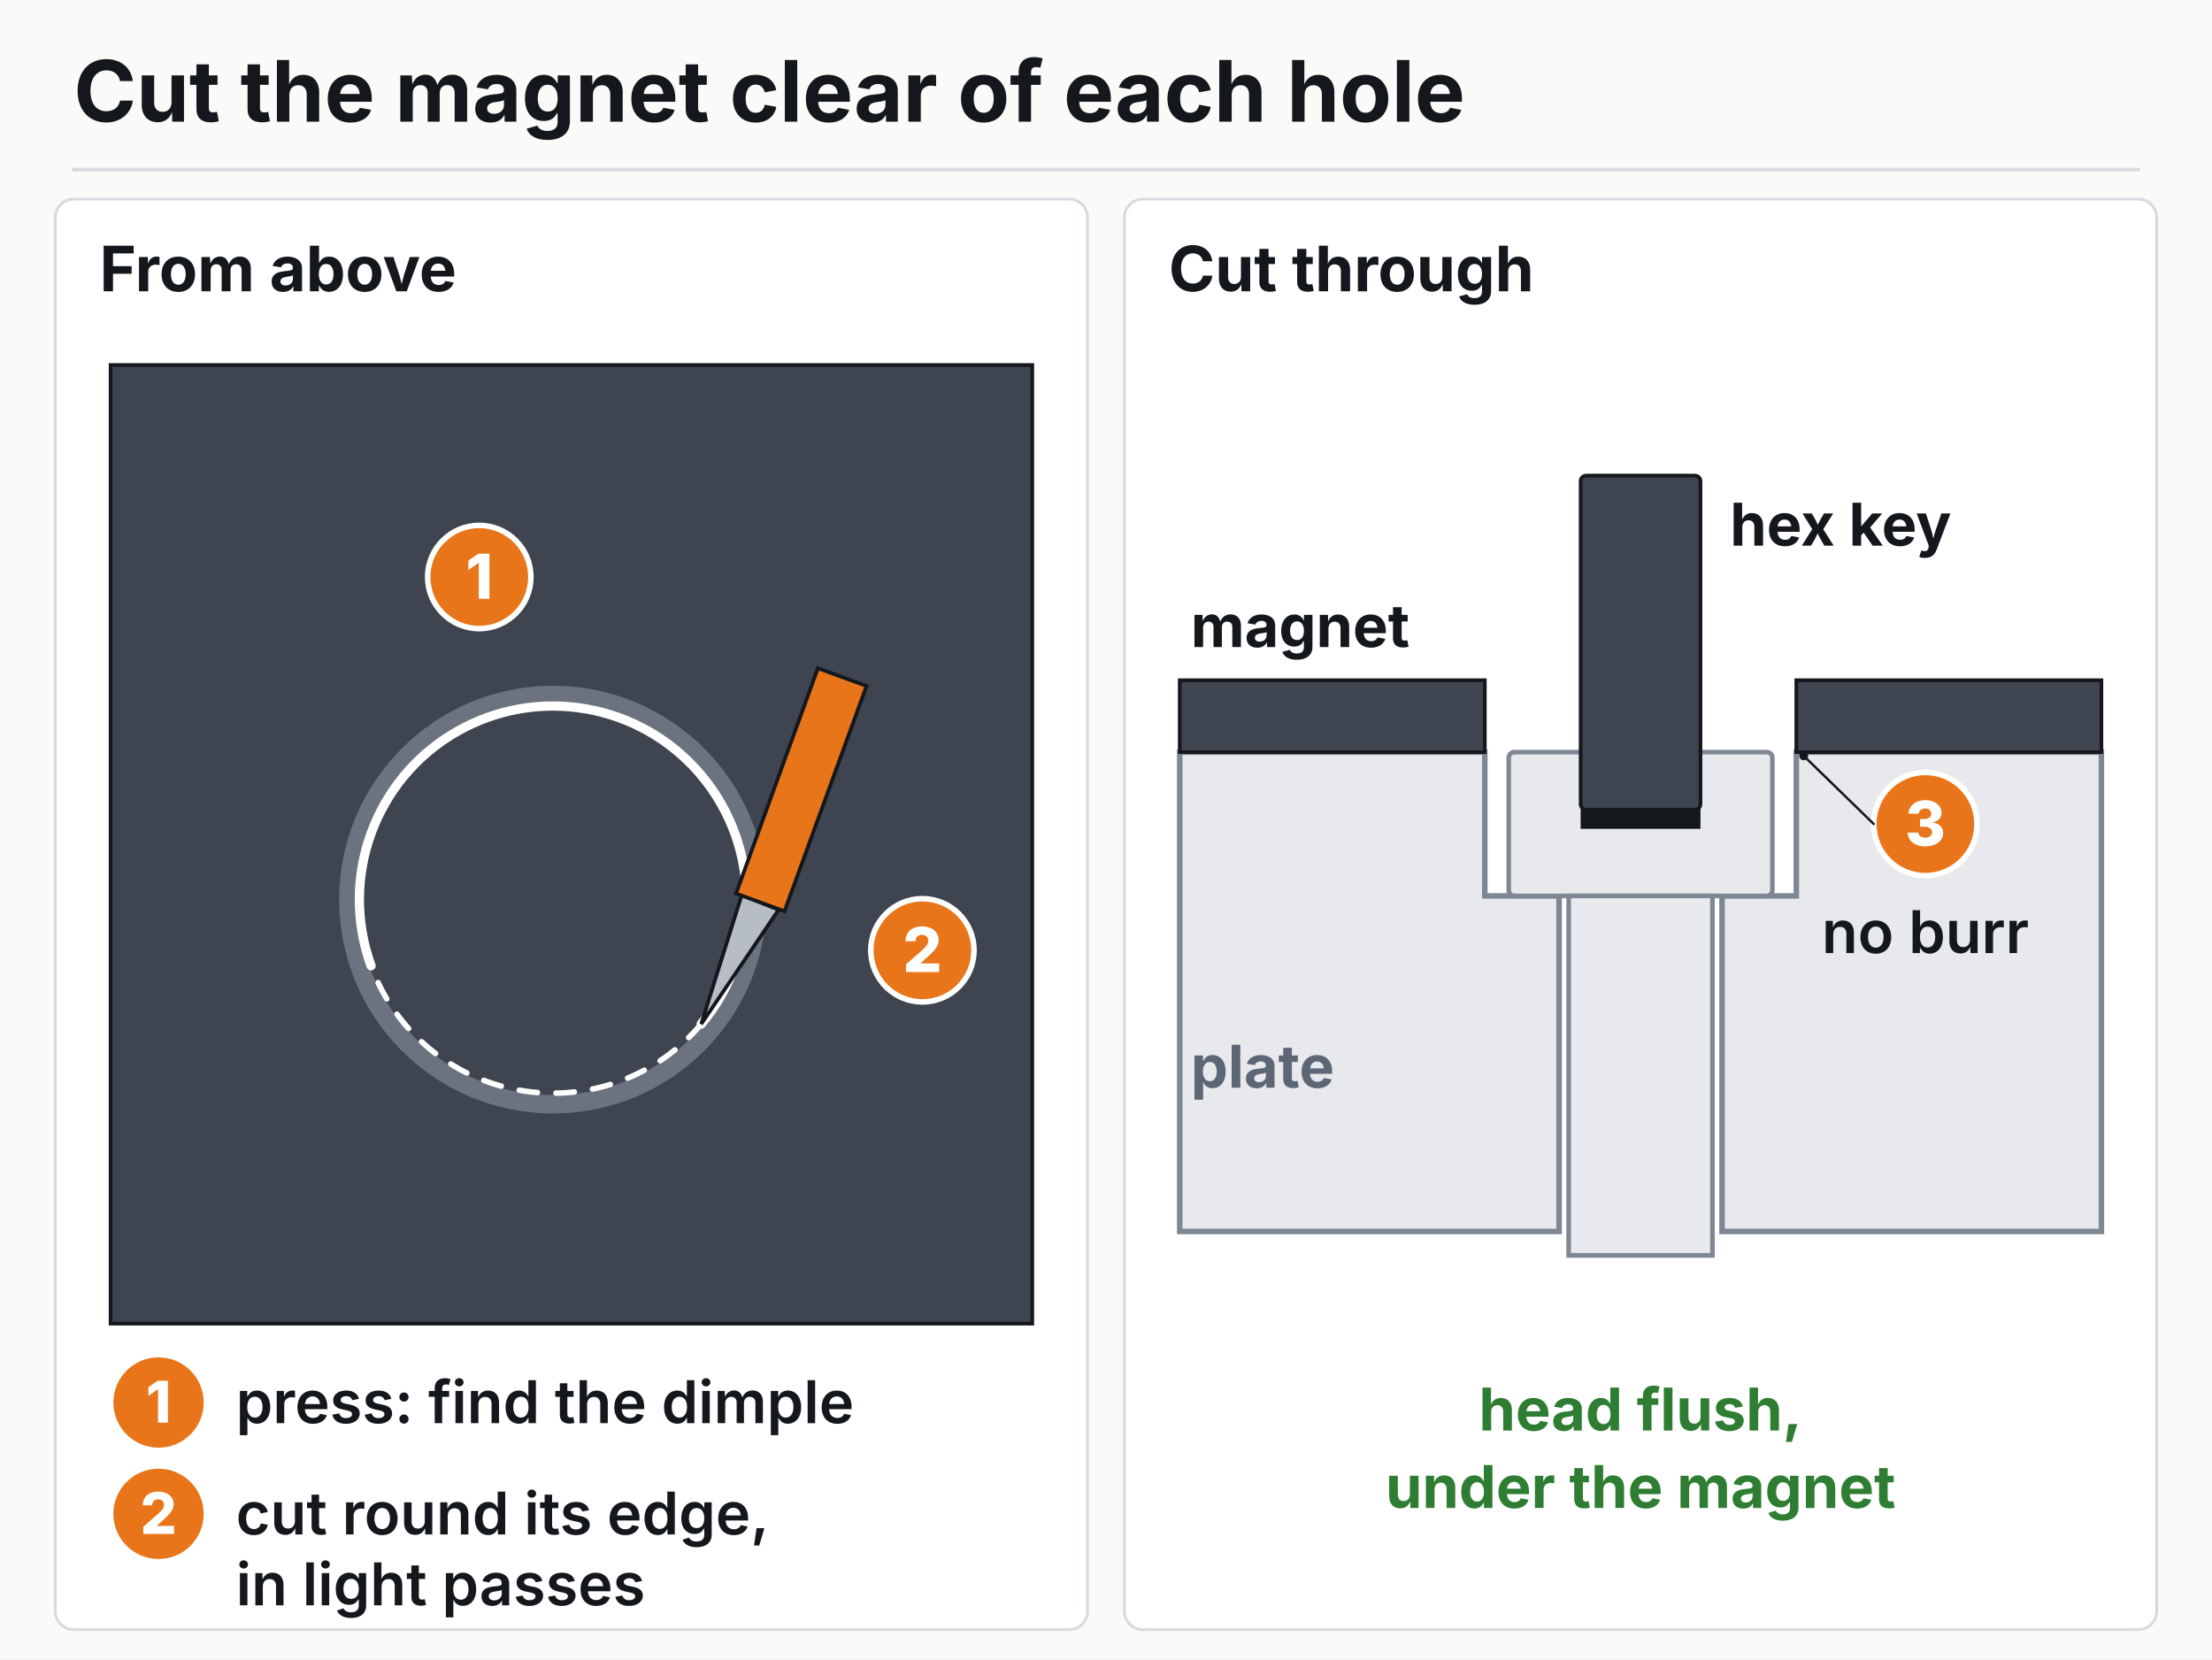
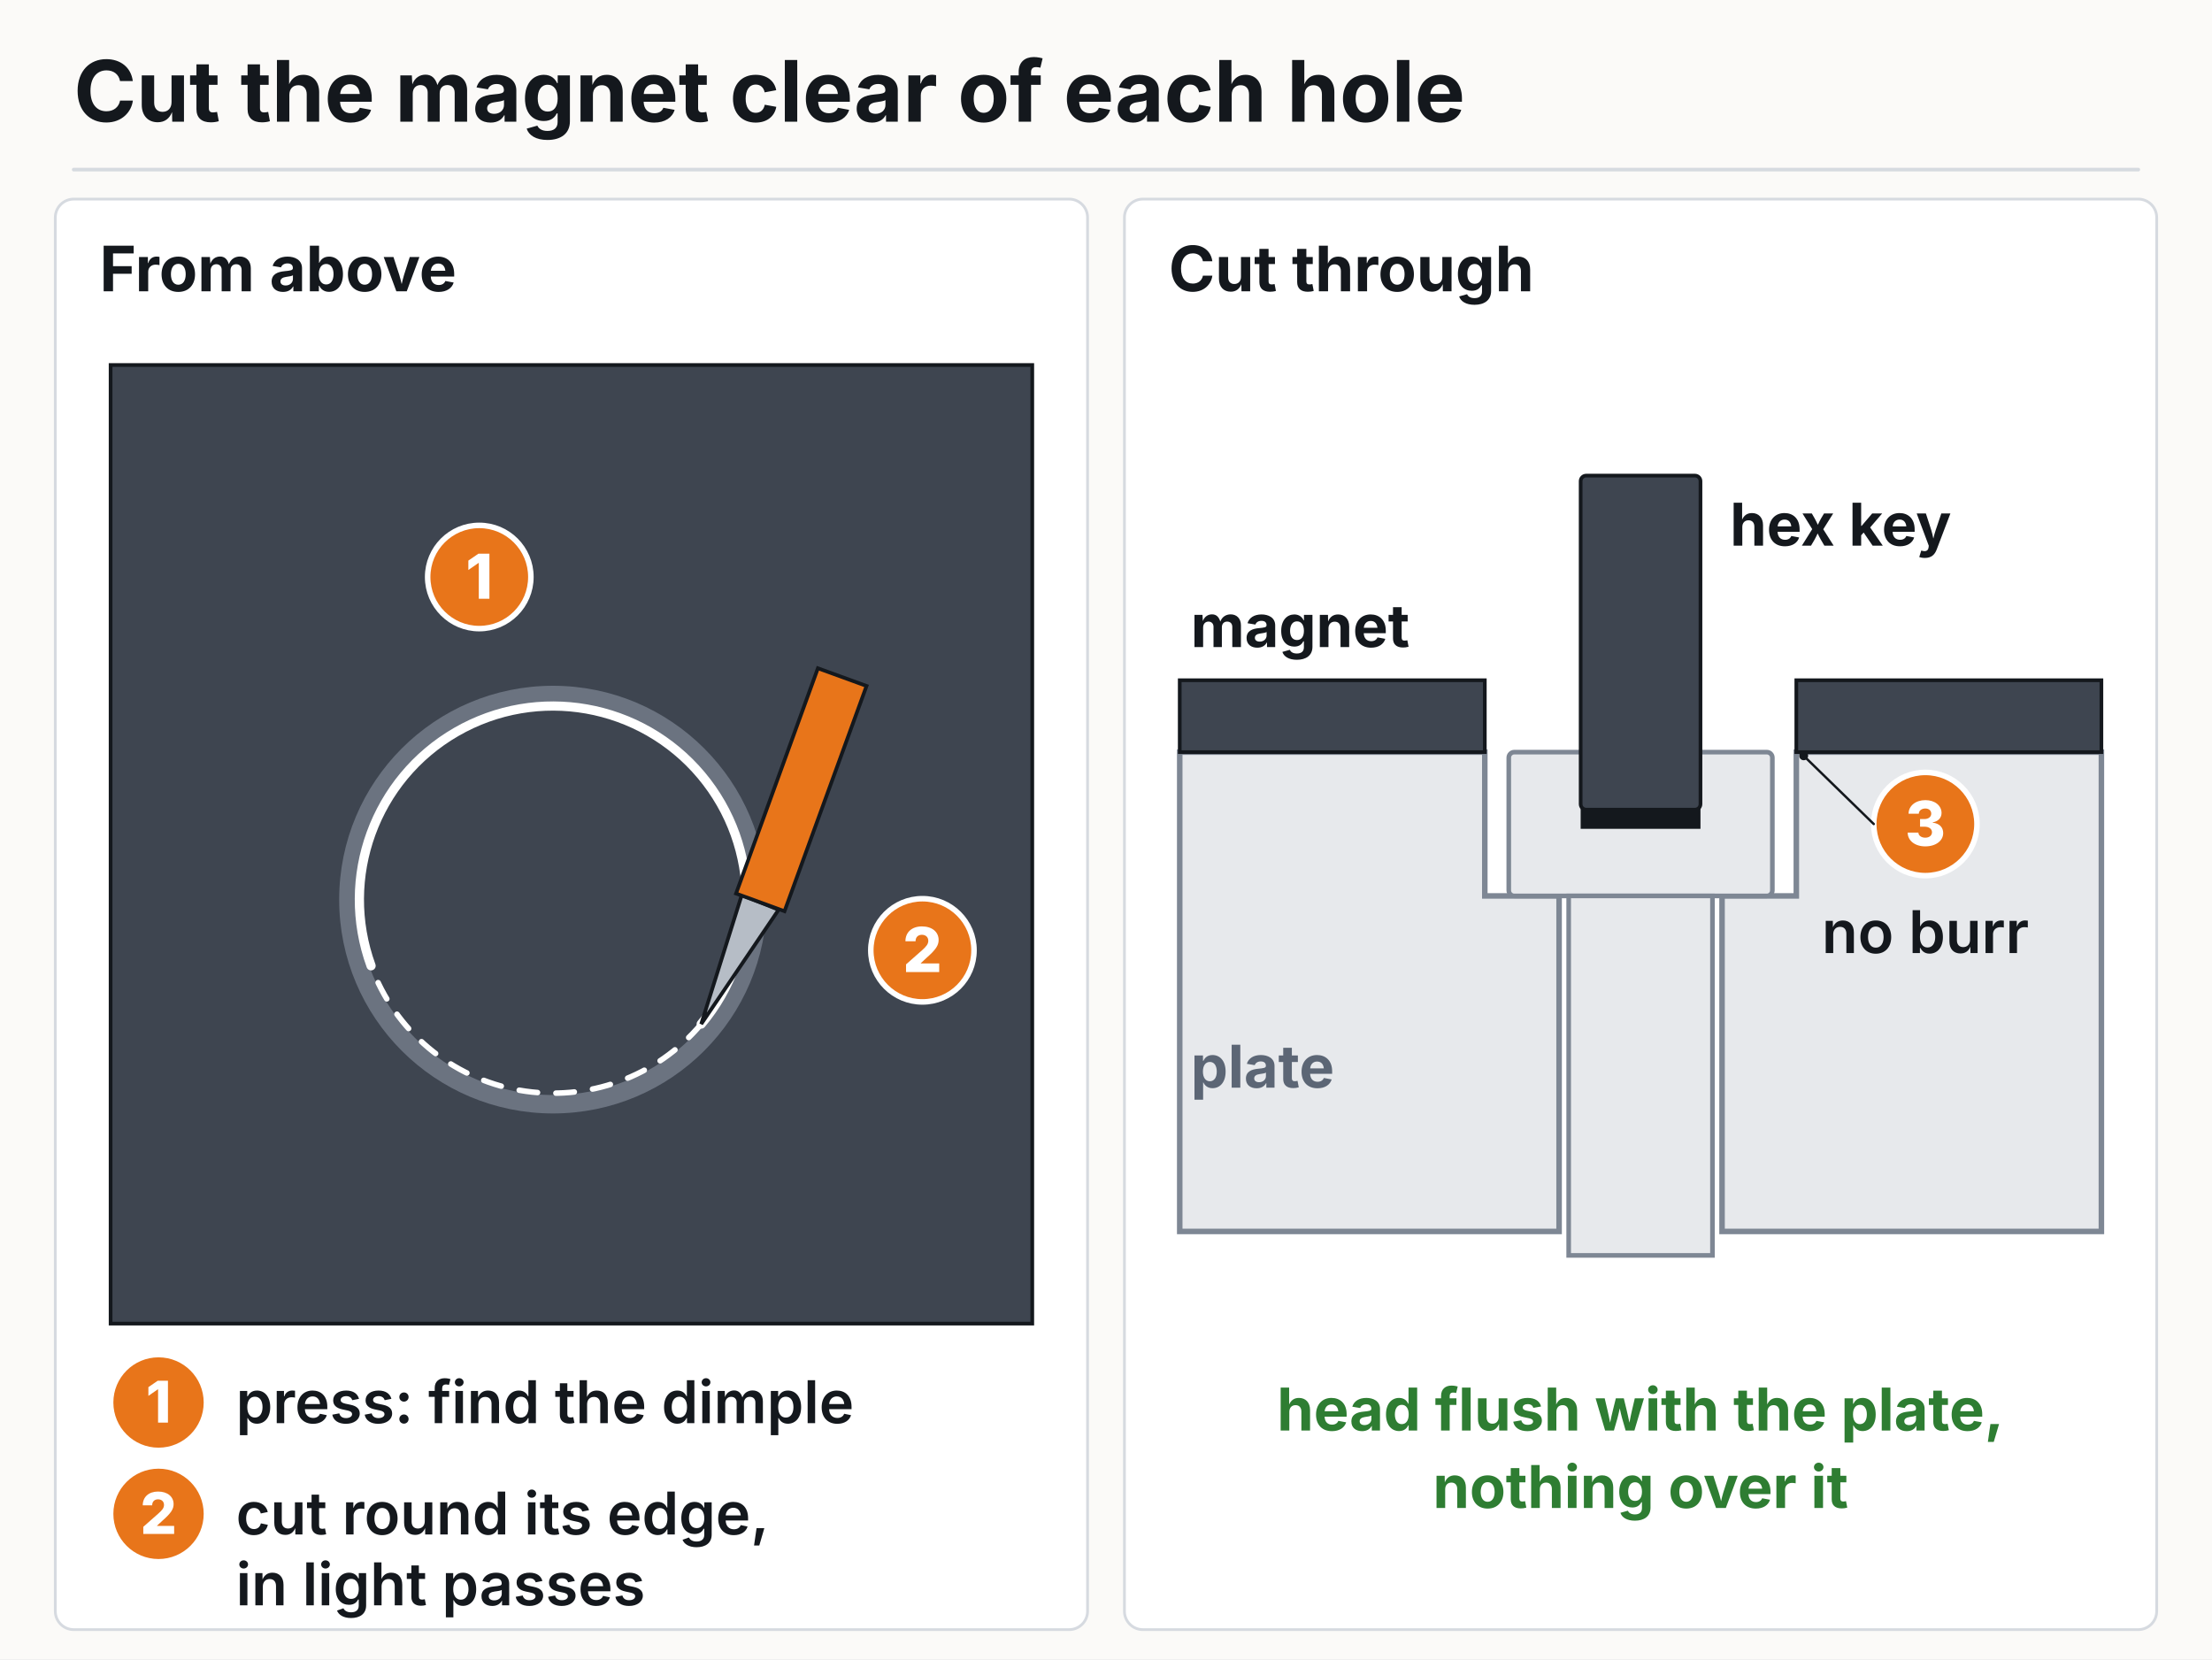
<svg xmlns="http://www.w3.org/2000/svg" viewBox="0 0 1200 900" width="1200" height="900" role="img" aria-label="Cutting the magnet clear of a screw hole" style="color:#14181D">
  <defs>
    <marker id="arw" viewBox="0 0 10 10" refX="9" refY="5" markerWidth="7" markerHeight="7" orient="auto-start-reverse">
      <path d="M0,0 L10,5 L0,10 z" fill="#14181D" />
    </marker>
    <marker id="arwm" viewBox="0 0 10 10" refX="9" refY="5" markerWidth="7" markerHeight="7" orient="auto-start-reverse">
      <path d="M0,0 L10,5 L0,10 z" fill="#5C6675" />
    </marker>
    <marker id="arwa" viewBox="0 0 10 10" refX="9" refY="5" markerWidth="6.5" markerHeight="6.5" orient="auto-start-reverse">
      <path d="M0,0 L10,5 L0,10 z" fill="#0E8F86" />
    </marker>
    <marker id="arwb" viewBox="0 0 10 10" refX="9" refY="5" markerWidth="6.5" markerHeight="6.5" orient="auto-start-reverse">
      <path d="M0,0 L10,5 L0,10 z" fill="#7A4FD6" />
    </marker>
    <marker id="arwo" viewBox="0 0 10 10" refX="9" refY="5" markerWidth="7" markerHeight="7" orient="auto-start-reverse">
      <path d="M0,0 L10,5 L0,10 z" fill="#E8751A" />
    </marker>
    <marker id="arwr" viewBox="0 0 10 10" refX="9" refY="5" markerWidth="7" markerHeight="7" orient="auto-start-reverse">
      <path d="M0,0 L10,5 L0,10 z" fill="#C0392B" />
    </marker>
    <marker id="arwg" viewBox="0 0 10 10" refX="9" refY="5" markerWidth="7" markerHeight="7" orient="auto-start-reverse">
      <path d="M0,0 L10,5 L0,10 z" fill="#2E7D32" />
    </marker>
    <pattern id="hatch" width="7" height="7" patternTransform="rotate(45)" patternUnits="userSpaceOnUse">
      <line x1="0" y1="0" x2="0" y2="7" stroke="#9AA3AF" stroke-width="2.6" />
    </pattern>
  </defs>
  <rect width="1200" height="900" fill="#FBFAF8" />
  <text x="40.0" y="66.0" font-family="Inter, -apple-system, BlinkMacSystemFont, 'Segoe UI', Roboto, 'Helvetica Neue', Arial, sans-serif" font-size="46" font-weight="700" text-anchor="start" fill="currentColor" letter-spacing="0">Cut the magnet clear of each hole</text>
  <line x1="40.0" y1="92.0" x2="1160.0" y2="92.0" stroke="#D6DAE0" stroke-width="2" stroke-linecap="round" />
  <rect x="30.0" y="108.0" width="560.0" height="776.0" rx="10" fill="#FFFFFF" stroke="#D6DAE0" stroke-width="1.5" />
  <text x="54.0" y="158.0" font-family="Inter, -apple-system, BlinkMacSystemFont, 'Segoe UI', Roboto, 'Helvetica Neue', Arial, sans-serif" font-size="34" font-weight="700" text-anchor="start" fill="currentColor" letter-spacing="0">From above</text>
  <rect x="60.0" y="198.0" width="500.0" height="520.0" rx="0" fill="#3E4550" stroke="#14181D" stroke-width="2" />
  <circle cx="300.0" cy="488.0" r="111.0" fill="none" stroke="#6B7380" stroke-width="10" />
  <path d="M 201.3 523.9 A 105 105 0 1 1 380.4 555.5" fill="none" stroke="#FFFFFF" stroke-width="5" stroke-linecap="round" stroke-linejoin="round" />
  <path d="M 380.4 555.5 A 105 105 0 0 1 201.3 523.9" fill="none" stroke="#FFFFFF" stroke-width="3" stroke-linecap="round" stroke-linejoin="round" stroke-dasharray="10 10" />
  <polygon points="380.4,555.5 402.4,485.5 422.4,493.5" fill="#B6BDC6" stroke="#14181D" stroke-width="2" />
  <polygon points="443.7,362.5 470.1,372.1 425.6,494.3 399.3,484.7" fill="#E8751A" stroke="#14181D" stroke-width="2" />
  <circle cx="260.0" cy="313.0" r="28.0" fill="#E8751A" stroke="#FFFFFF" stroke-width="3" />
  <text x="260.0" y="324.8" font-family="Inter, -apple-system, BlinkMacSystemFont, 'Segoe UI', Roboto, 'Helvetica Neue', Arial, sans-serif" font-size="33.6" font-weight="800" text-anchor="middle" fill="#FFFFFF" letter-spacing="0">1</text>
  <circle cx="500.4" cy="515.5" r="28.0" fill="#E8751A" stroke="#FFFFFF" stroke-width="3" />
  <text x="500.4" y="527.3" font-family="Inter, -apple-system, BlinkMacSystemFont, 'Segoe UI', Roboto, 'Helvetica Neue', Arial, sans-serif" font-size="33.6" font-weight="800" text-anchor="middle" fill="#FFFFFF" letter-spacing="0">2</text>
  <circle cx="86.0" cy="760.8" r="26.0" fill="#E8751A" stroke="#FFFFFF" stroke-width="3" />
  <text x="86.0" y="771.7" font-family="Inter, -apple-system, BlinkMacSystemFont, 'Segoe UI', Roboto, 'Helvetica Neue', Arial, sans-serif" font-size="31.2" font-weight="800" text-anchor="middle" fill="#FFFFFF" letter-spacing="0">1</text>
  <text x="128.0" y="772.0" font-family="Inter, -apple-system, BlinkMacSystemFont, 'Segoe UI', Roboto, 'Helvetica Neue', Arial, sans-serif" font-size="32" font-weight="600" text-anchor="start" fill="currentColor" letter-spacing="0">press: find the dimple</text>
  <circle cx="86.0" cy="821.2" r="26.0" fill="#E8751A" stroke="#FFFFFF" stroke-width="3" />
  <text x="86.0" y="832.1" font-family="Inter, -apple-system, BlinkMacSystemFont, 'Segoe UI', Roboto, 'Helvetica Neue', Arial, sans-serif" font-size="31.2" font-weight="800" text-anchor="middle" fill="#FFFFFF" letter-spacing="0">2</text>
  <text x="128.0" y="832.4" font-family="Inter, -apple-system, BlinkMacSystemFont, 'Segoe UI', Roboto, 'Helvetica Neue', Arial, sans-serif" font-size="32" font-weight="600" text-anchor="start" fill="currentColor" letter-spacing="0">cut round its edge,</text>
  <text x="128.0" y="870.8" font-family="Inter, -apple-system, BlinkMacSystemFont, 'Segoe UI', Roboto, 'Helvetica Neue', Arial, sans-serif" font-size="32" font-weight="600" text-anchor="start" fill="currentColor" letter-spacing="0">in light passes</text>
  <rect x="610.0" y="108.0" width="560.0" height="776.0" rx="10" fill="#FFFFFF" stroke="#D6DAE0" stroke-width="1.5" />
  <text x="634.0" y="158.0" font-family="Inter, -apple-system, BlinkMacSystemFont, 'Segoe UI', Roboto, 'Helvetica Neue', Arial, sans-serif" font-size="34" font-weight="700" text-anchor="start" fill="currentColor" letter-spacing="0">Cut through</text>
  <polygon points="805.5,408.0 640.0,408.0 640.0,668.0 845.8,668.0 845.8,486.0 805.5,486.0" fill="#E7E9EC" stroke="#7E8794" stroke-width="3" />
  <polygon points="805.5,369.0 640.0,369.0 640.0,408.0 805.5,408.0" fill="#3E4550" stroke="#14181D" stroke-width="2" />
  <polygon points="974.5,408.0 1140.0,408.0 1140.0,668.0 934.2,668.0 934.2,486.0 974.5,486.0" fill="#E7E9EC" stroke="#7E8794" stroke-width="3" />
  <polygon points="974.5,369.0 1140.0,369.0 1140.0,408.0 974.5,408.0" fill="#3E4550" stroke="#14181D" stroke-width="2" />
  <rect x="818.5" y="408.0" width="143.0" height="78.0" rx="3" fill="#E7E9EC" stroke="#7E8794" stroke-width="2.5" />
  <rect x="857.5" y="408.0" width="65.0" height="41.6" rx="0" fill="#14181D" stroke="none" stroke-width="0" />
  <rect x="851.0" y="486.0" width="78.0" height="195.0" rx="0" fill="#E7E9EC" stroke="#7E8794" stroke-width="2.5" />
  <rect x="857.5" y="258.0" width="65.0" height="181.2" rx="3" fill="#3E4550" stroke="#14181D" stroke-width="2" />
  <text x="938.5" y="296.0" font-family="Inter, -apple-system, BlinkMacSystemFont, 'Segoe UI', Roboto, 'Helvetica Neue', Arial, sans-serif" font-size="32" font-weight="700" text-anchor="start" fill="currentColor" letter-spacing="0">hex key</text>
  <text x="646.0" y="351.0" font-family="Inter, -apple-system, BlinkMacSystemFont, 'Segoe UI', Roboto, 'Helvetica Neue', Arial, sans-serif" font-size="32" font-weight="700" text-anchor="start" fill="currentColor" letter-spacing="0">magnet</text>
  <text x="646.0" y="590.0" font-family="Inter, -apple-system, BlinkMacSystemFont, 'Segoe UI', Roboto, 'Helvetica Neue', Arial, sans-serif" font-size="32" font-weight="700" text-anchor="start" fill="#5C6675" letter-spacing="0">plate</text>
-   <text x="890.0" y="776.0" font-family="Inter, -apple-system, BlinkMacSystemFont, 'Segoe UI', Roboto, 'Helvetica Neue', Arial, sans-serif" font-size="32" font-weight="700" text-anchor="middle" fill="#2E7D32" letter-spacing="0">head flush,</text>
-   <text x="890.0" y="818.0" font-family="Inter, -apple-system, BlinkMacSystemFont, 'Segoe UI', Roboto, 'Helvetica Neue', Arial, sans-serif" font-size="32" font-weight="700" text-anchor="middle" fill="#2E7D32" letter-spacing="0">under the magnet</text>
+   <text x="890.0" y="776.0" font-family="Inter, -apple-system, BlinkMacSystemFont, 'Segoe UI', Roboto, 'Helvetica Neue', Arial, sans-serif" font-size="32" font-weight="700" text-anchor="middle" fill="#2E7D32" letter-spacing="0">head flush with the plate,</text>
+   <text x="890.0" y="818.0" font-family="Inter, -apple-system, BlinkMacSystemFont, 'Segoe UI', Roboto, 'Helvetica Neue', Arial, sans-serif" font-size="32" font-weight="700" text-anchor="middle" fill="#2E7D32" letter-spacing="0">nothing over it</text>
  <circle cx="1044.5" cy="447.0" r="28.0" fill="#E8751A" stroke="#FFFFFF" stroke-width="3" />
  <text x="1044.5" y="458.8" font-family="Inter, -apple-system, BlinkMacSystemFont, 'Segoe UI', Roboto, 'Helvetica Neue', Arial, sans-serif" font-size="33.6" font-weight="800" text-anchor="middle" fill="#FFFFFF" letter-spacing="0">3</text>
  <line x1="978.5" y1="410.0" x2="1016.5" y2="447.0" stroke="#14181D" stroke-width="1.3" stroke-linecap="round" />
  <circle cx="978.5" cy="410.0" r="2.4" fill="#14181D" stroke="none" stroke-width="0" />
  <rect x="975.8" y="490.8" width="137.4" height="34.6" rx="4" fill="#E7E9EC" stroke="none" stroke-width="0" />
  <text x="1044.5" y="517.0" font-family="Inter, -apple-system, BlinkMacSystemFont, 'Segoe UI', Roboto, 'Helvetica Neue', Arial, sans-serif" font-size="32" font-weight="600" text-anchor="middle" fill="currentColor" letter-spacing="0">no burr</text>
</svg>
